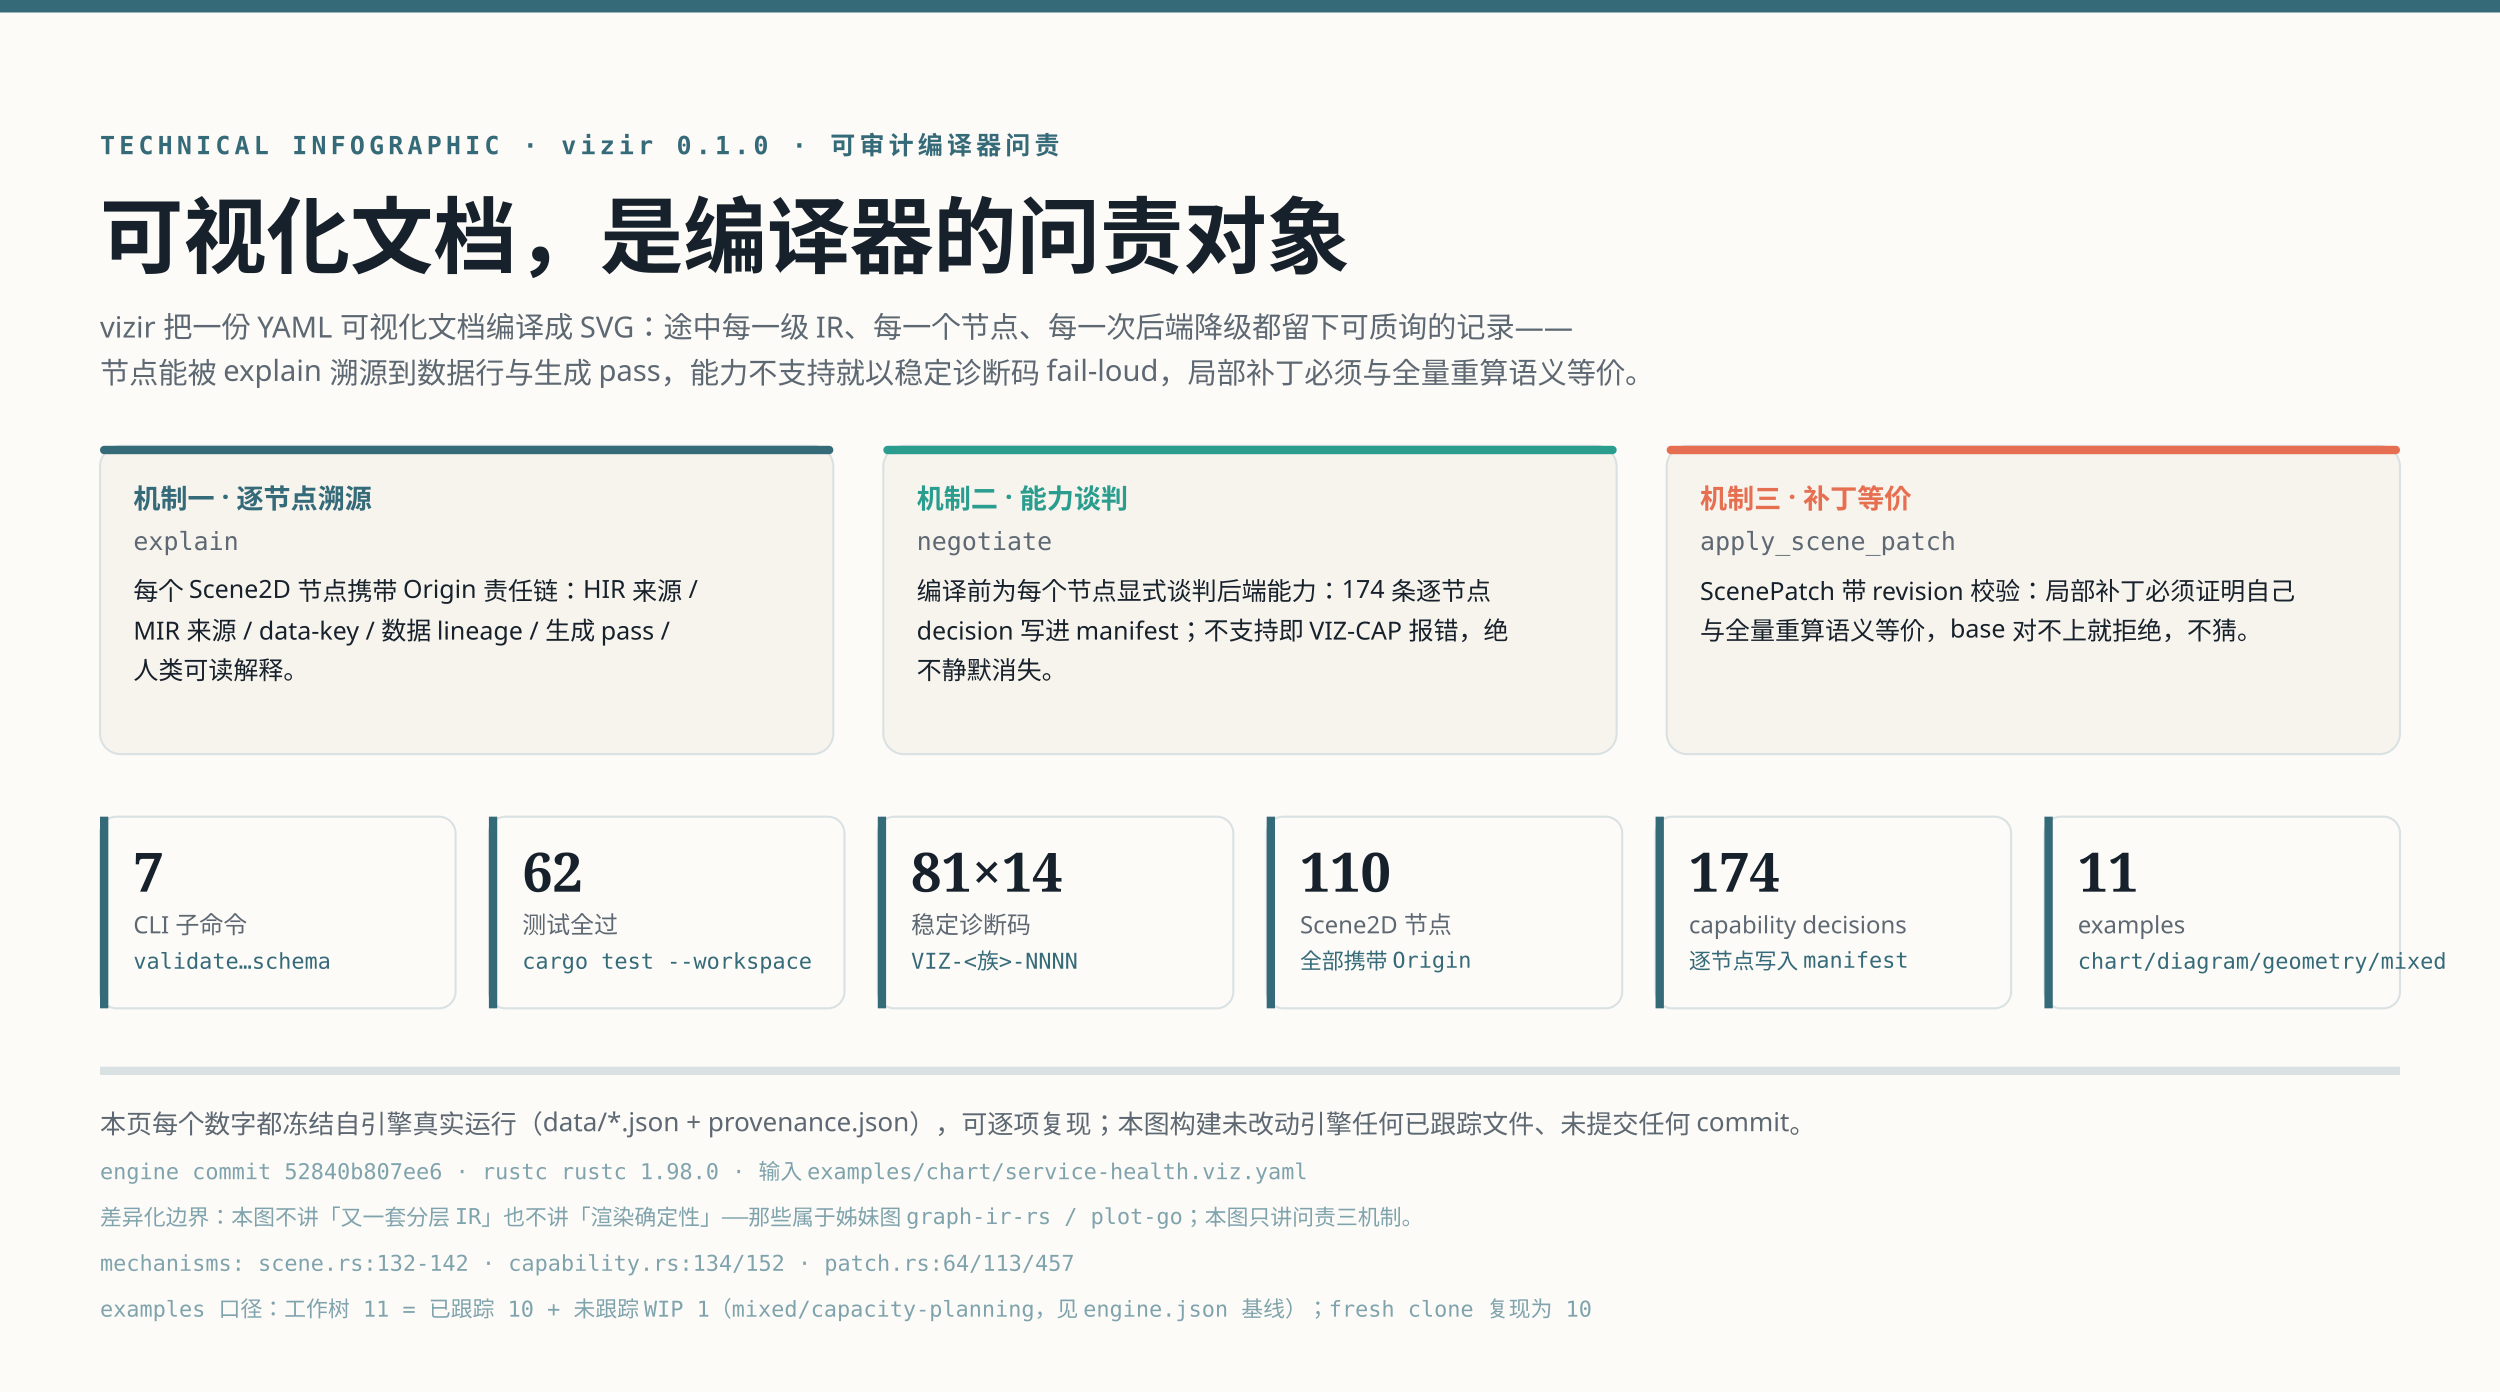
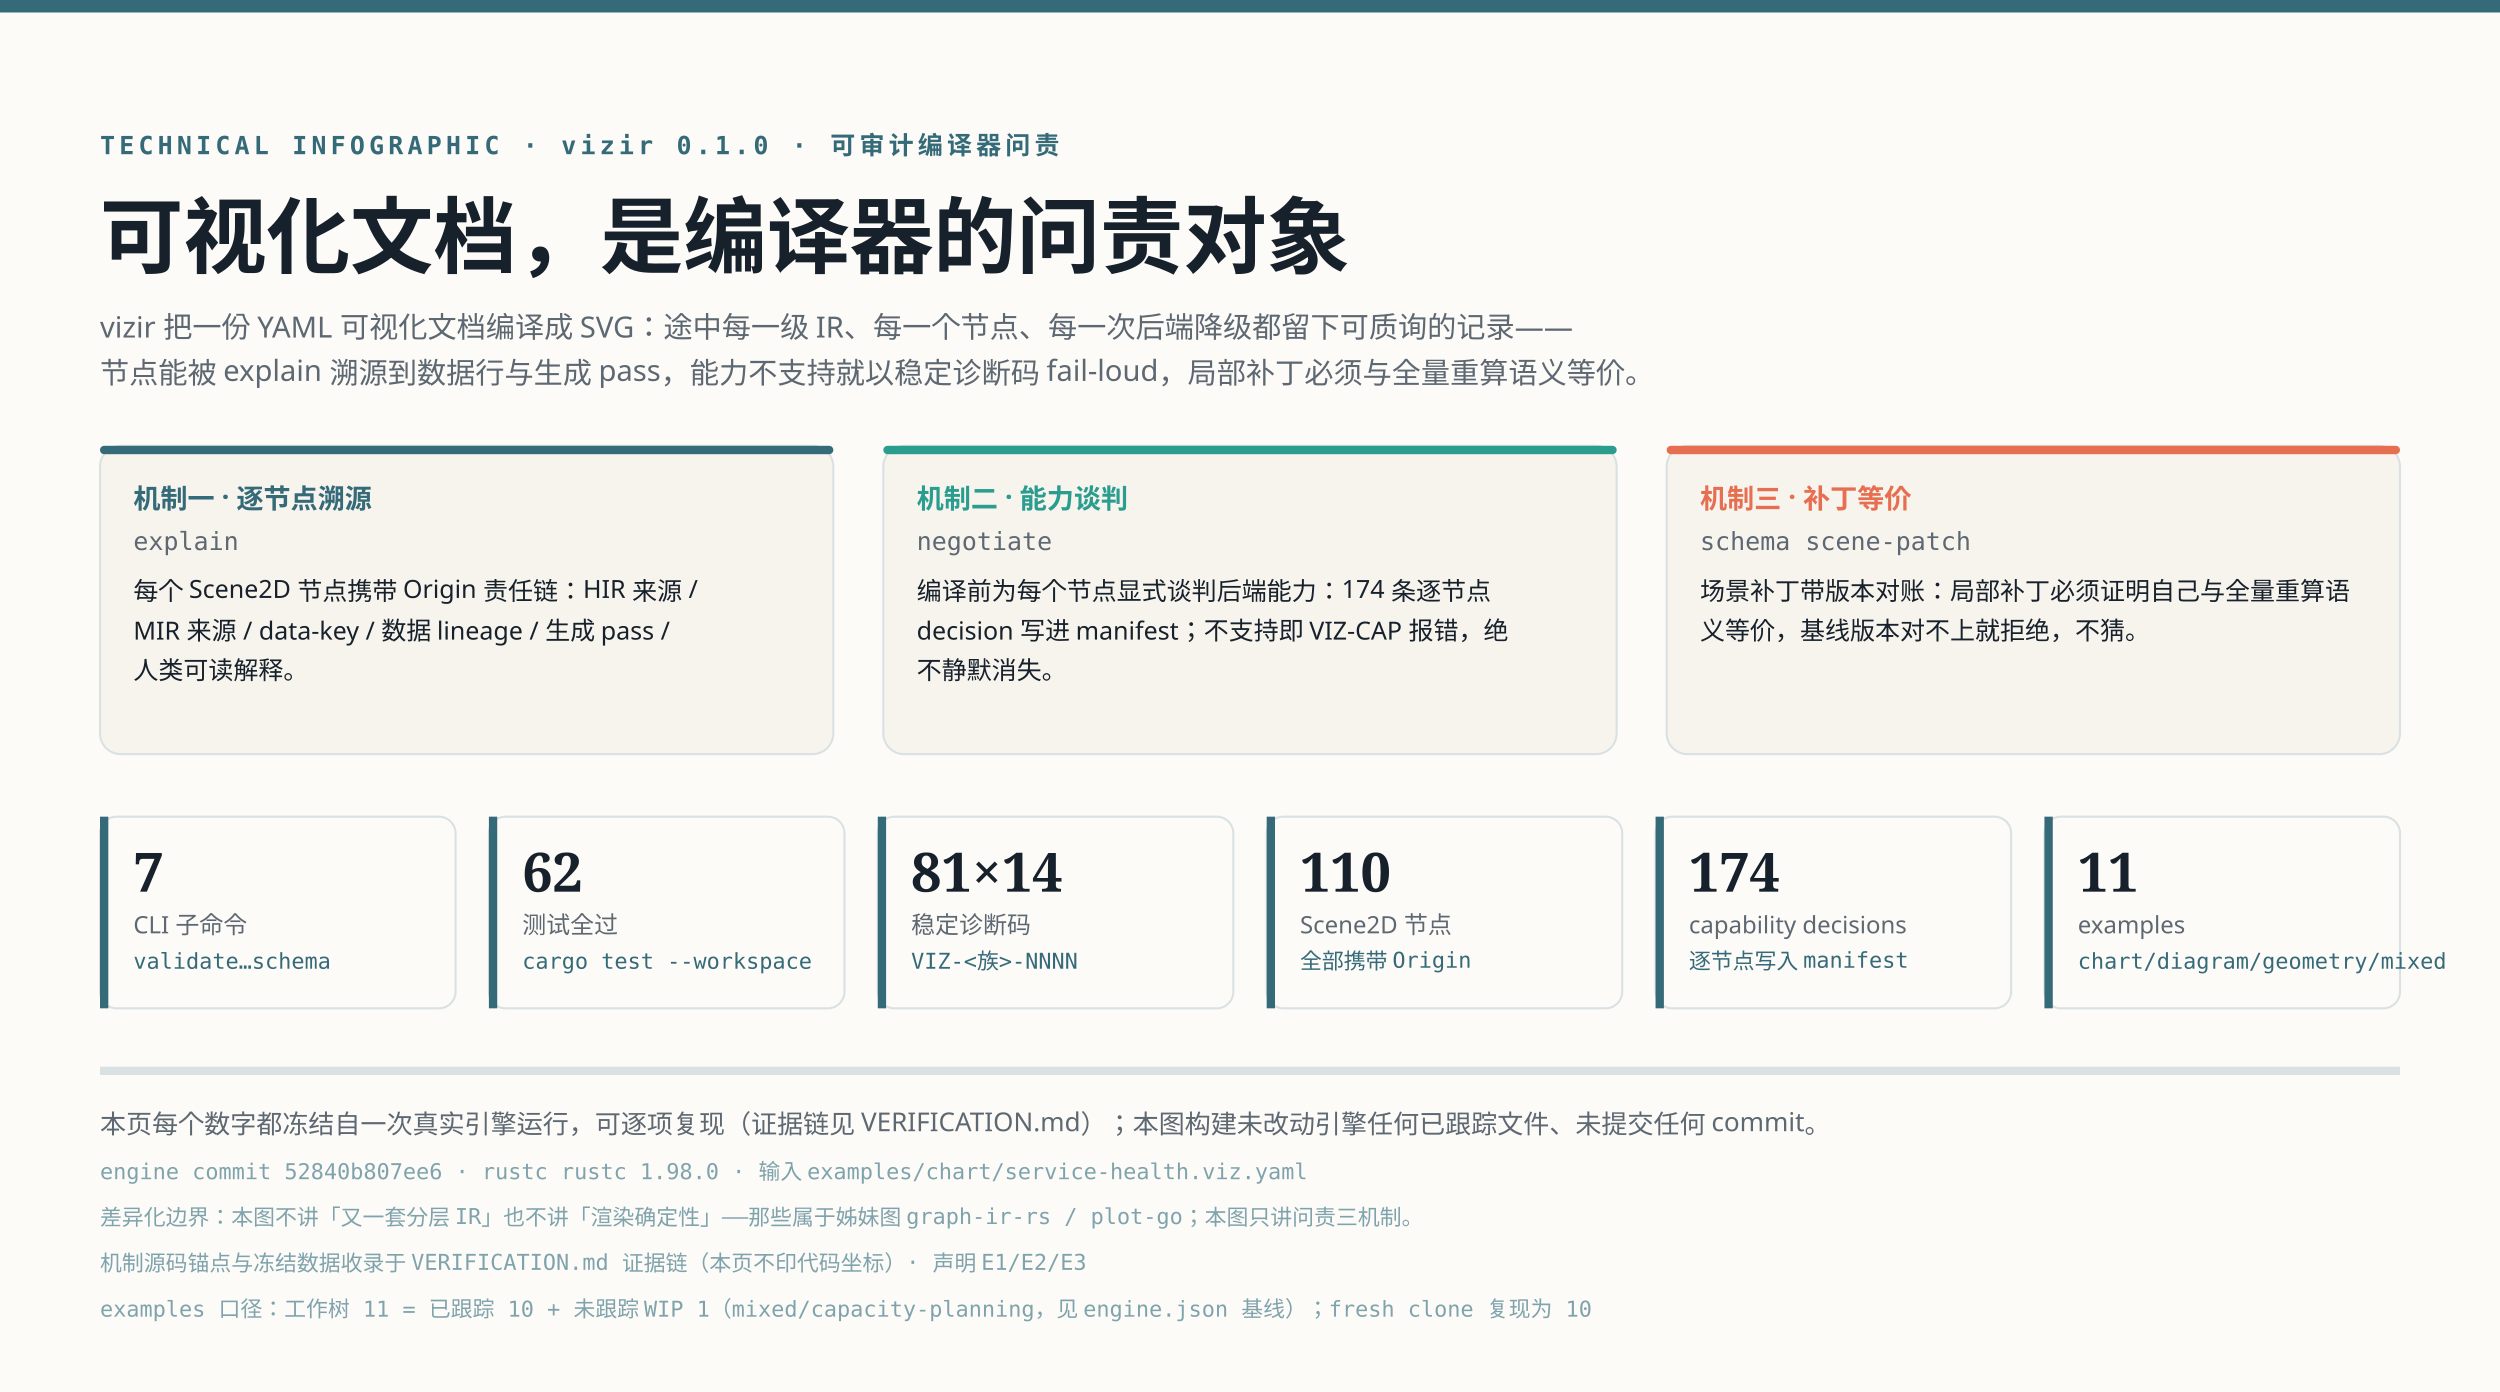
<svg xmlns="http://www.w3.org/2000/svg" viewBox="0 0 1200 668" width="1200" height="668">
  <rect x="0" y="0" width="1200" height="668" fill="#F7F4EE" />
  <rect x="0" y="0" width="1200" height="668" fill="#FDFBF7" />
  <rect x="0" y="0" width="1200" height="6" fill="#356A79" />
  <text x="48" y="74" font-size="12" fill="#356A79" font-family="'0xProto Nerd Font','SF Mono',Menlo,monospace" font-weight="700" text-anchor="start" letter-spacing="2">TECHNICAL INFOGRAPHIC · vizir 0.1.0 · 可审计编译器问责</text>
  <text x="48" y="128" font-size="40" fill="#17212B" font-family="'Source Han Serif SC','PingFang SC',serif" font-weight="700" text-anchor="start">可视化文档，是编译器的问责对象</text>
  <text x="48" y="162" font-size="14" fill="#5D6873" font-family="'Source Han Sans SC','PingFang SC',sans-serif" font-weight="400" text-anchor="start">vizir 把一份 YAML 可视化文档编译成 SVG：途中每一级 IR、每一个节点、每一次后端降级都留下可质询的记录——</text>
  <text x="48" y="184" font-size="14" fill="#5D6873" font-family="'Source Han Sans SC','PingFang SC',sans-serif" font-weight="400" text-anchor="start">节点能被 explain 溯源到数据行与生成 pass，能力不支持就以稳定诊断码 fail-loud，局部补丁必须与全量重算语义等价。</text>
  <rect x="48.0" y="214" width="352.0" height="148" fill="#F7F4EE" stroke="#D9E1E3" stroke-width="1" rx="10" />
  <rect x="48.0" y="214" width="352.0" height="4" fill="#356A79" rx="2" />
  <text x="64.0" y="244" font-size="13" fill="#356A79" font-family="'Source Han Sans SC','PingFang SC',sans-serif" font-weight="700" text-anchor="start">机制一 · 逐节点溯源</text>
  <text x="64.0" y="264" font-size="12" fill="#5D6873" font-family="'0xProto Nerd Font','SF Mono',Menlo,monospace" font-weight="400" text-anchor="start">explain</text>
  <text x="64.0" y="288" font-size="12" fill="#17212B" font-family="'Source Han Sans SC','PingFang SC',sans-serif" font-weight="400" text-anchor="start">每个 Scene2D 节点携带 Origin 责任链：HIR 来源 / </text>
  <text x="64.0" y="307" font-size="12" fill="#17212B" font-family="'Source Han Sans SC','PingFang SC',sans-serif" font-weight="400" text-anchor="start">MIR 来源 / data-key / 数据 lineage / 生成 pass /</text>
  <text x="64.0" y="326" font-size="12" fill="#17212B" font-family="'Source Han Sans SC','PingFang SC',sans-serif" font-weight="400" text-anchor="start"> 人类可读解释。</text>
  <rect x="424.0" y="214" width="352.0" height="148" fill="#F7F4EE" stroke="#D9E1E3" stroke-width="1" rx="10" />
  <rect x="424.0" y="214" width="352.0" height="4" fill="#2A9D8F" rx="2" />
  <text x="440.0" y="244" font-size="13" fill="#2A9D8F" font-family="'Source Han Sans SC','PingFang SC',sans-serif" font-weight="700" text-anchor="start">机制二 · 能力谈判</text>
  <text x="440.0" y="264" font-size="12" fill="#5D6873" font-family="'0xProto Nerd Font','SF Mono',Menlo,monospace" font-weight="400" text-anchor="start">negotiate</text>
  <text x="440.0" y="288" font-size="12" fill="#17212B" font-family="'Source Han Sans SC','PingFang SC',sans-serif" font-weight="400" text-anchor="start">编译前为每个节点显式谈判后端能力：174 条逐节点 </text>
  <text x="440.0" y="307" font-size="12" fill="#17212B" font-family="'Source Han Sans SC','PingFang SC',sans-serif" font-weight="400" text-anchor="start">decision 写进 manifest；不支持即 VIZ-CAP 报错，绝</text>
  <text x="440.0" y="326" font-size="12" fill="#17212B" font-family="'Source Han Sans SC','PingFang SC',sans-serif" font-weight="400" text-anchor="start">不静默消失。</text>
  <rect x="800.0" y="214" width="352.0" height="148" fill="#F7F4EE" stroke="#D9E1E3" stroke-width="1" rx="10" />
  <rect x="800.0" y="214" width="352.0" height="4" fill="#E76F51" rx="2" />
  <text x="816.0" y="244" font-size="13" fill="#E76F51" font-family="'Source Han Sans SC','PingFang SC',sans-serif" font-weight="700" text-anchor="start">机制三 · 补丁等价</text>
-   <text x="816.0" y="264" font-size="12" fill="#5D6873" font-family="'0xProto Nerd Font','SF Mono',Menlo,monospace" font-weight="400" text-anchor="start">apply_scene_patch</text>
-   <text x="816.0" y="288" font-size="12" fill="#17212B" font-family="'Source Han Sans SC','PingFang SC',sans-serif" font-weight="400" text-anchor="start">ScenePatch 带 revision 校验：局部补丁必须证明自己</text>
-   <text x="816.0" y="307" font-size="12" fill="#17212B" font-family="'Source Han Sans SC','PingFang SC',sans-serif" font-weight="400" text-anchor="start">与全量重算语义等价，base 对不上就拒绝，不猜。</text>
+   <text x="816.0" y="264" font-size="12" fill="#5D6873" font-family="'0xProto Nerd Font','SF Mono',Menlo,monospace" font-weight="400" text-anchor="start">schema scene-patch</text>
+   <text x="816.0" y="288" font-size="12" fill="#17212B" font-family="'Source Han Sans SC','PingFang SC',sans-serif" font-weight="400" text-anchor="start">场景补丁带版本对账：局部补丁必须证明自己与全量重算语</text>
+   <text x="816.0" y="307" font-size="12" fill="#17212B" font-family="'Source Han Sans SC','PingFang SC',sans-serif" font-weight="400" text-anchor="start">义等价，基线版本对不上就拒绝，不猜。</text>
  <rect x="48.0" y="392" width="170.67" height="92" fill="#FDFBF7" stroke="#D9E1E3" stroke-width="1" rx="8" />
  <rect x="48.0" y="392" width="4" height="92" fill="#356A79" />
  <text x="64.0" y="428" font-size="26" fill="#17212B" font-family="'Source Han Serif SC','PingFang SC',serif" font-weight="700" text-anchor="start">7</text>
  <text x="64.0" y="448" font-size="11.5" fill="#5D6873" font-family="'Source Han Sans SC','PingFang SC',sans-serif" font-weight="400" text-anchor="start">CLI 子命令</text>
  <text x="64.0" y="465" font-size="10.5" fill="#356A79" font-family="'0xProto Nerd Font','SF Mono',Menlo,monospace" font-weight="400" text-anchor="start">validate…schema</text>
  <rect x="234.67" y="392" width="170.67" height="92" fill="#FDFBF7" stroke="#D9E1E3" stroke-width="1" rx="8" />
  <rect x="234.67" y="392" width="4" height="92" fill="#356A79" />
  <text x="250.67" y="428" font-size="26" fill="#17212B" font-family="'Source Han Serif SC','PingFang SC',serif" font-weight="700" text-anchor="start">62</text>
  <text x="250.67" y="448" font-size="11.5" fill="#5D6873" font-family="'Source Han Sans SC','PingFang SC',sans-serif" font-weight="400" text-anchor="start">测试全过</text>
  <text x="250.67" y="465" font-size="10.5" fill="#356A79" font-family="'0xProto Nerd Font','SF Mono',Menlo,monospace" font-weight="400" text-anchor="start">cargo test --workspace</text>
  <rect x="421.33" y="392" width="170.67" height="92" fill="#FDFBF7" stroke="#D9E1E3" stroke-width="1" rx="8" />
  <rect x="421.33" y="392" width="4" height="92" fill="#356A79" />
  <text x="437.33" y="428" font-size="26" fill="#17212B" font-family="'Source Han Serif SC','PingFang SC',serif" font-weight="700" text-anchor="start">81×14</text>
  <text x="437.33" y="448" font-size="11.5" fill="#5D6873" font-family="'Source Han Sans SC','PingFang SC',sans-serif" font-weight="400" text-anchor="start">稳定诊断码</text>
  <text x="437.33" y="465" font-size="10.5" fill="#356A79" font-family="'0xProto Nerd Font','SF Mono',Menlo,monospace" font-weight="400" text-anchor="start">VIZ-&lt;族&gt;-NNNN</text>
  <rect x="608.0" y="392" width="170.67" height="92" fill="#FDFBF7" stroke="#D9E1E3" stroke-width="1" rx="8" />
  <rect x="608.0" y="392" width="4" height="92" fill="#356A79" />
  <text x="624.0" y="428" font-size="26" fill="#17212B" font-family="'Source Han Serif SC','PingFang SC',serif" font-weight="700" text-anchor="start">110</text>
  <text x="624.0" y="448" font-size="11.5" fill="#5D6873" font-family="'Source Han Sans SC','PingFang SC',sans-serif" font-weight="400" text-anchor="start">Scene2D 节点</text>
  <text x="624.0" y="465" font-size="10.5" fill="#356A79" font-family="'0xProto Nerd Font','SF Mono',Menlo,monospace" font-weight="400" text-anchor="start">全部携带 Origin</text>
  <rect x="794.67" y="392" width="170.67" height="92" fill="#FDFBF7" stroke="#D9E1E3" stroke-width="1" rx="8" />
  <rect x="794.67" y="392" width="4" height="92" fill="#356A79" />
  <text x="810.67" y="428" font-size="26" fill="#17212B" font-family="'Source Han Serif SC','PingFang SC',serif" font-weight="700" text-anchor="start">174</text>
  <text x="810.67" y="448" font-size="11.5" fill="#5D6873" font-family="'Source Han Sans SC','PingFang SC',sans-serif" font-weight="400" text-anchor="start">capability decisions</text>
  <text x="810.67" y="465" font-size="10.5" fill="#356A79" font-family="'0xProto Nerd Font','SF Mono',Menlo,monospace" font-weight="400" text-anchor="start">逐节点写入 manifest</text>
  <rect x="981.33" y="392" width="170.67" height="92" fill="#FDFBF7" stroke="#D9E1E3" stroke-width="1" rx="8" />
  <rect x="981.33" y="392" width="4" height="92" fill="#356A79" />
  <text x="997.33" y="428" font-size="26" fill="#17212B" font-family="'Source Han Serif SC','PingFang SC',serif" font-weight="700" text-anchor="start">11</text>
  <text x="997.33" y="448" font-size="11.5" fill="#5D6873" font-family="'Source Han Sans SC','PingFang SC',sans-serif" font-weight="400" text-anchor="start">examples</text>
  <text x="997.33" y="465" font-size="10.5" fill="#356A79" font-family="'0xProto Nerd Font','SF Mono',Menlo,monospace" font-weight="400" text-anchor="start">chart/diagram/geometry/mixed</text>
  <rect x="48" y="512" width="1104" height="4" fill="#D9E1E3" />
-   <text x="48" y="544" font-size="12.5" fill="#5D6873" font-family="'Source Han Sans SC','PingFang SC',sans-serif" font-weight="400" text-anchor="start">本页每个数字都冻结自引擎真实运行（data/*.json + provenance.json），可逐项复现；本图构建未改动引擎任何已跟踪文件、未提交任何 commit。</text>
+   <text x="48" y="544" font-size="12.5" fill="#5D6873" font-family="'Source Han Sans SC','PingFang SC',sans-serif" font-weight="400" text-anchor="start">本页每个数字都冻结自一次真实引擎运行，可逐项复现（证据链见 VERIFICATION.md）；本图构建未改动引擎任何已跟踪文件、未提交任何 commit。</text>
  <text x="48" y="566" font-size="10.5" fill="#7FA3AD" font-family="'0xProto Nerd Font','SF Mono',Menlo,monospace" font-weight="400" text-anchor="start">engine commit 52840b807ee6 · rustc rustc 1.98.0 · 输入 examples/chart/service-health.viz.yaml</text>
  <text x="48" y="588" font-size="10.5" fill="#7FA3AD" font-family="'0xProto Nerd Font','SF Mono',Menlo,monospace" font-weight="400" text-anchor="start">差异化边界：本图不讲「又一套分层 IR」也不讲「渲染确定性」——那些属于姊妹图 graph-ir-rs / plot-go；本图只讲问责三机制。</text>
-   <text x="48" y="610" font-size="10.5" fill="#7FA3AD" font-family="'0xProto Nerd Font','SF Mono',Menlo,monospace" font-weight="400" text-anchor="start">mechanisms: scene.rs:132-142 · capability.rs:134/152 · patch.rs:64/113/457</text>
+   <text x="48" y="610" font-size="10.5" fill="#7FA3AD" font-family="'0xProto Nerd Font','SF Mono',Menlo,monospace" font-weight="400" text-anchor="start">机制源码锚点与冻结数据收录于 VERIFICATION.md 证据链（本页不印代码坐标）· 声明 E1/E2/E3</text>
  <text x="48" y="632" font-size="10.5" fill="#7FA3AD" font-family="'0xProto Nerd Font','SF Mono',Menlo,monospace" font-weight="400" text-anchor="start">examples 口径：工作树 11 = 已跟踪 10 + 未跟踪 WIP 1（mixed/capacity-planning，见 engine.json 基线）；fresh clone 复现为 10</text>
</svg>
